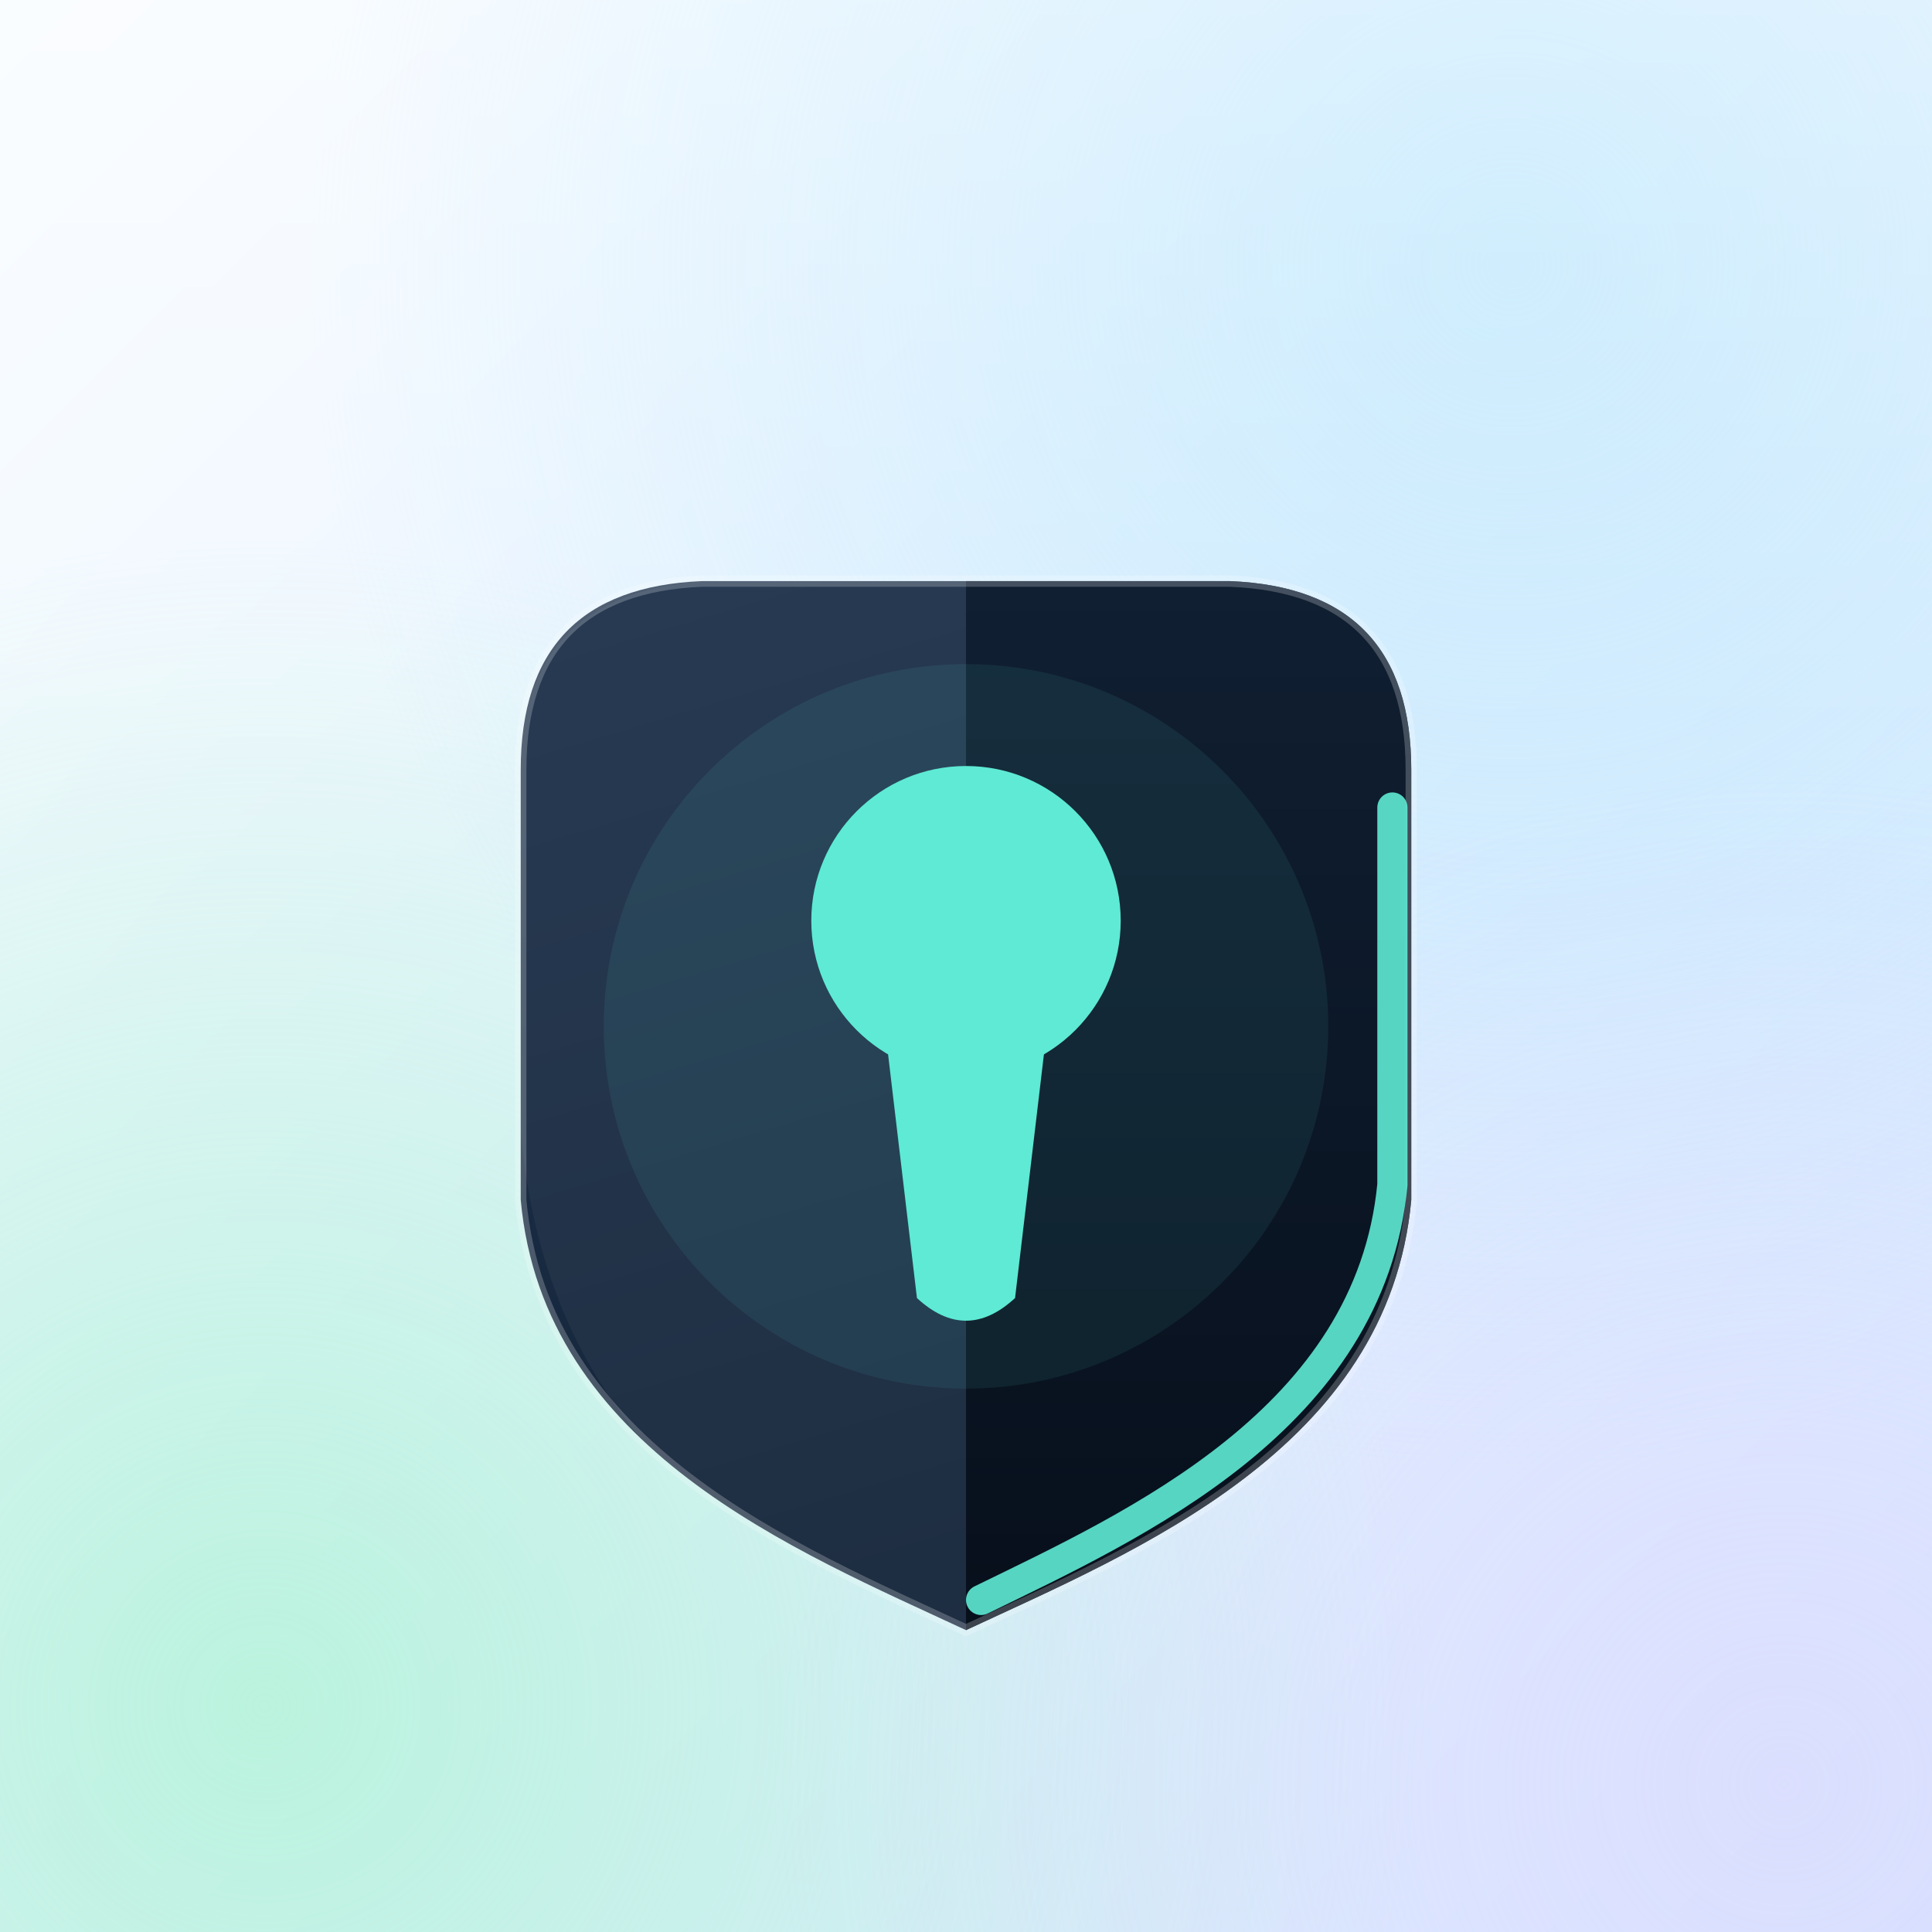
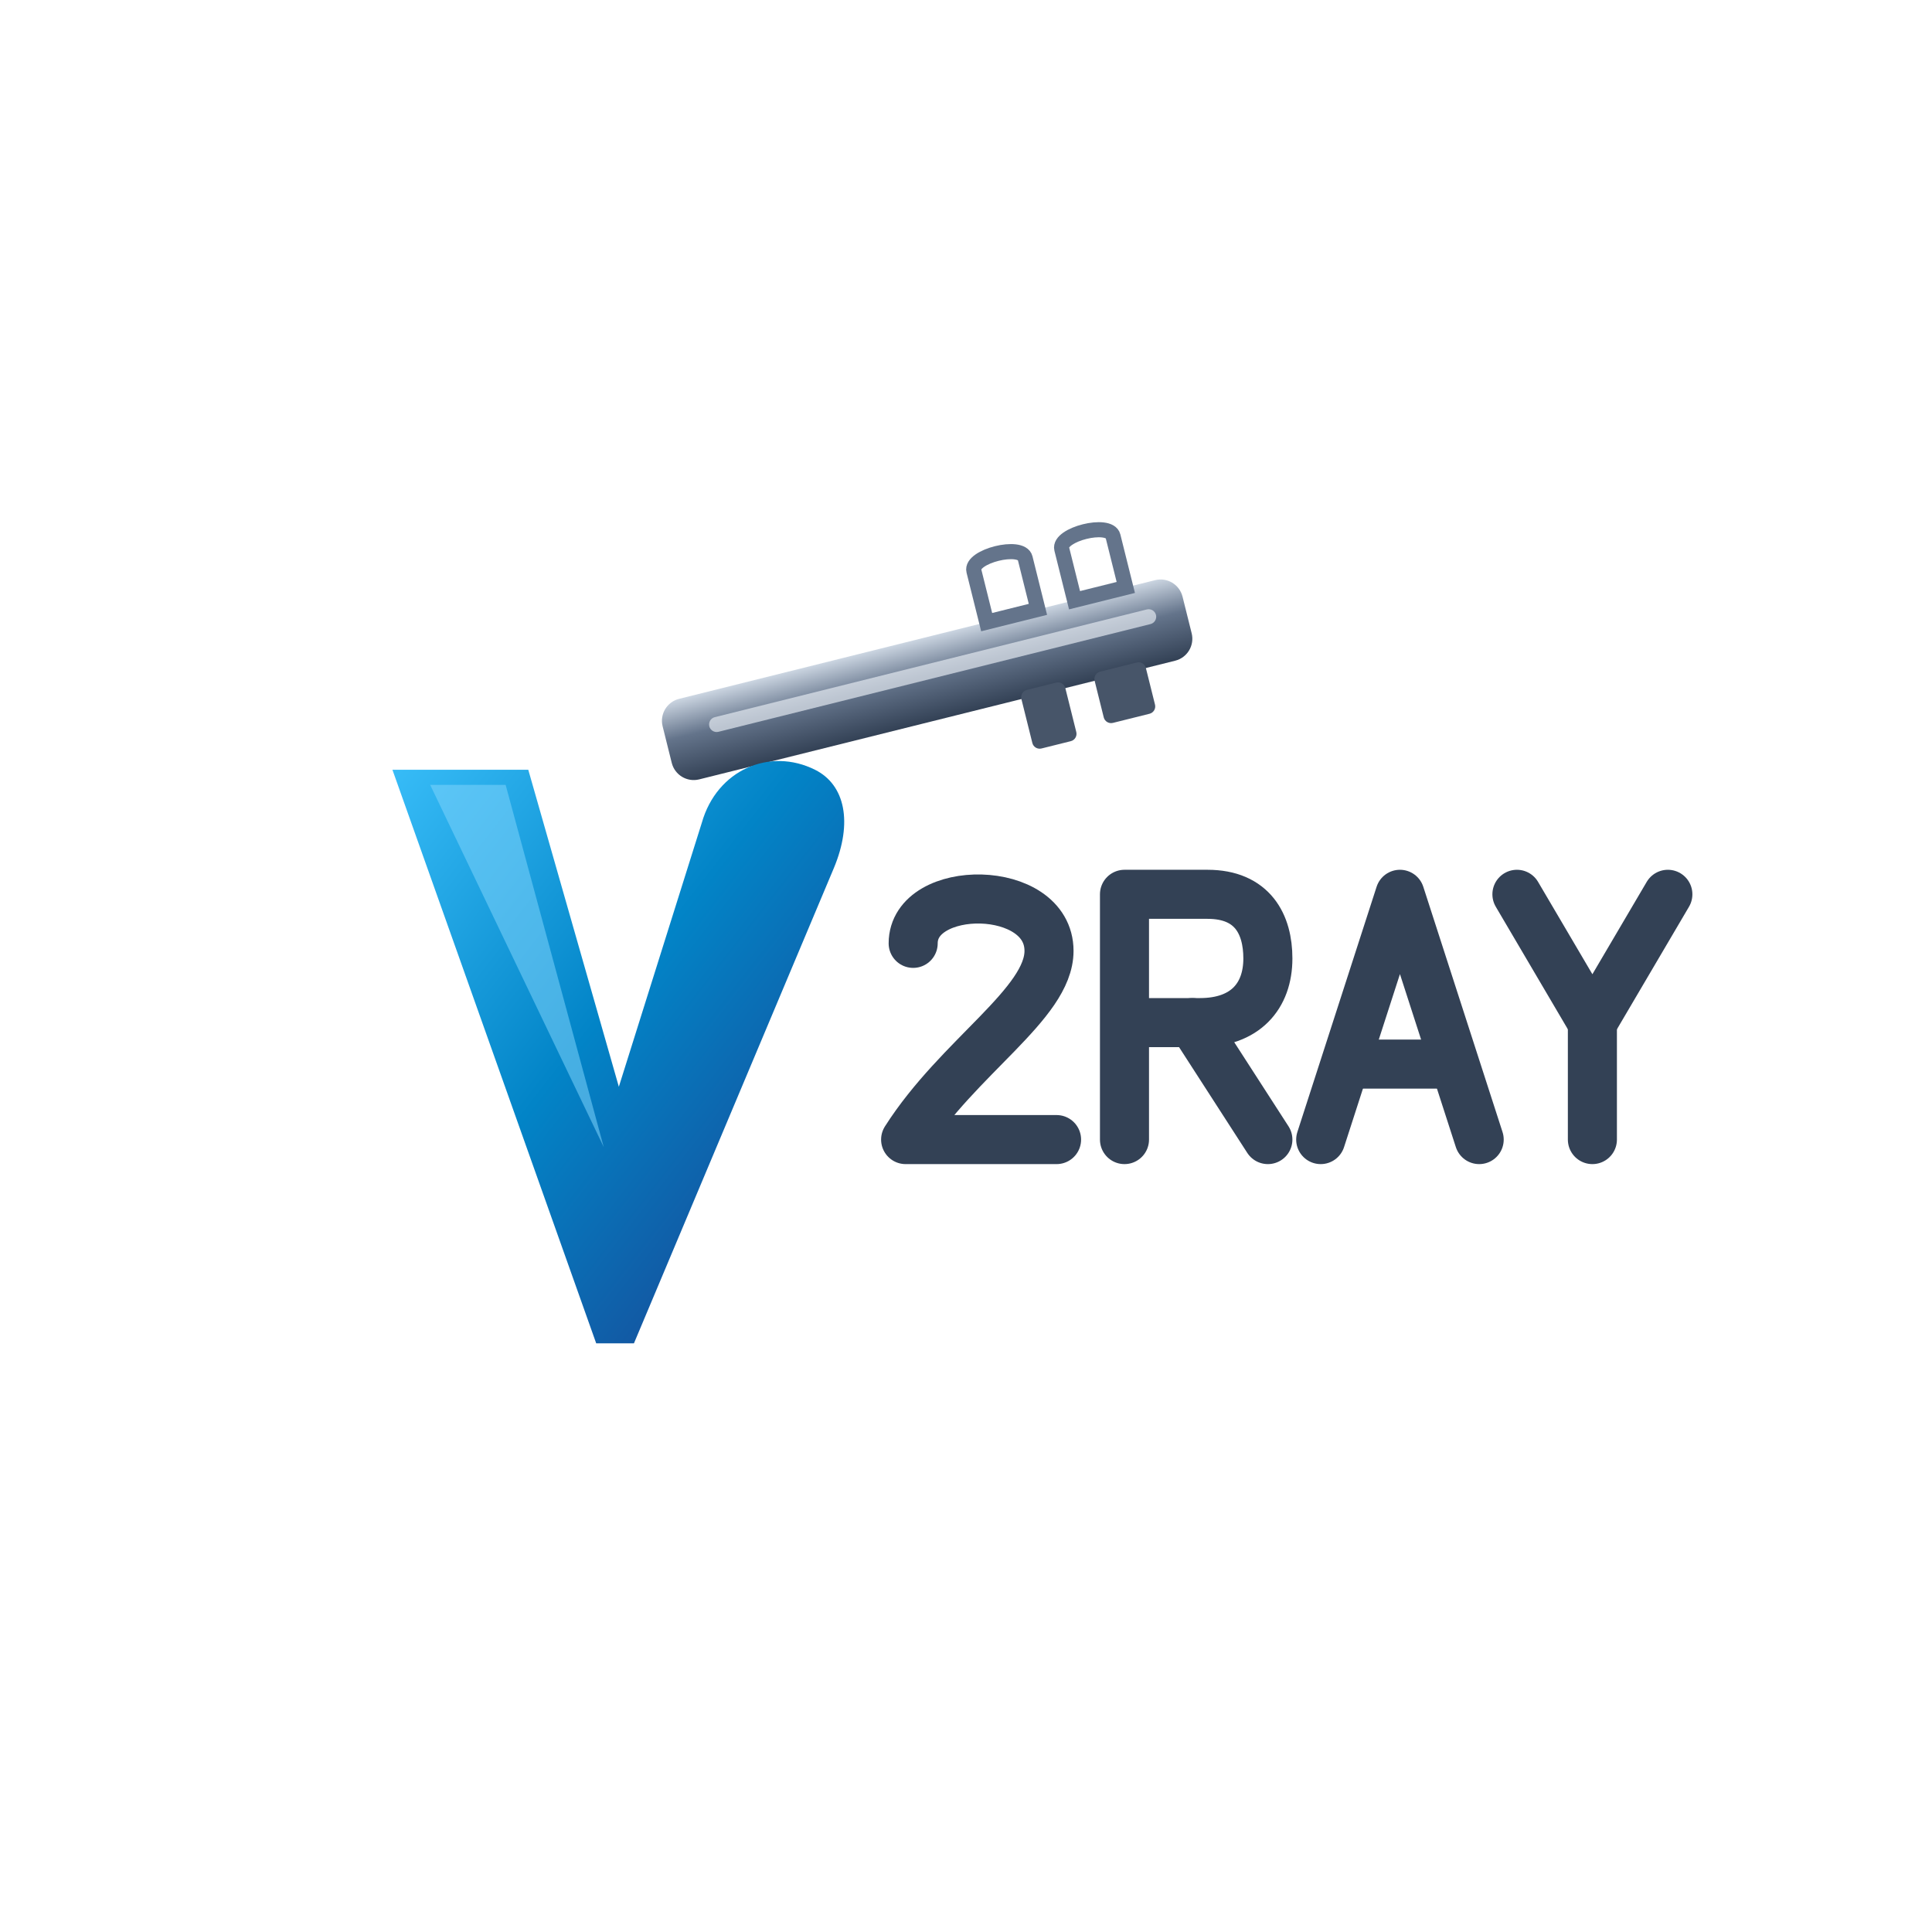
- <svg xmlns="http://www.w3.org/2000/svg" viewBox="0 0 512 512">
+ <svg xmlns="http://www.w3.org/2000/svg" viewBox="0 0 512 512" width="512" height="512">
  <defs>
-     <linearGradient id="ice" x1="0" y1="0" x2="1" y2="1">
-       <stop offset="0" stop-color="#F8FCFF" />
-       <stop offset="1" stop-color="#D6E8FF" />
+     <linearGradient id="vBlueGrad" x1="0%" y1="0%" x2="100%" y2="100%">
+       <stop offset="0%" stop-color="#38BDF8" />
+       <stop offset="45%" stop-color="#0284C7" />
+       <stop offset="100%" stop-color="#1E3A8A" />
    </linearGradient>
-     <radialGradient id="sky" cx="0.78" cy="0.14" r="0.62">
-       <stop offset="0" stop-color="#BAE6FD" stop-opacity=".85" />
-       <stop offset="1" stop-color="#BAE6FD" stop-opacity="0" />
-     </radialGradient>
-     <radialGradient id="mint" cx="0.14" cy="0.88" r="0.6">
-       <stop offset="0" stop-color="#A7F3D0" stop-opacity=".7" />
-       <stop offset="1" stop-color="#A7F3D0" stop-opacity="0" />
-     </radialGradient>
-     <radialGradient id="lav" cx="0.92" cy="0.92" r="0.52">
-       <stop offset="0" stop-color="#DDD6FE" stop-opacity=".55" />
-       <stop offset="1" stop-color="#DDD6FE" stop-opacity="0" />
-     </radialGradient>
-     <linearGradient id="left" x1="0" y1="0" x2=".3" y2="1">
-       <stop offset="0" stop-color="#243A56" />
-       <stop offset="1" stop-color="#122236" />
+     <linearGradient id="keySilver" x1="0%" y1="0%" x2="0%" y2="100%">
+       <stop offset="0%" stop-color="#CBD5E1" />
+       <stop offset="45%" stop-color="#64748B" />
+       <stop offset="100%" stop-color="#334155" />
    </linearGradient>
-     <linearGradient id="right" x1="0" y1="0" x2="0" y2="1">
-       <stop offset="0" stop-color="#101F32" />
-       <stop offset="1" stop-color="#070F1B" />
-     </linearGradient>
-     <linearGradient id="sheen" x1="0" y1="0" x2="0" y2="1">
-       <stop offset="0" stop-color="#FFFFFF" stop-opacity=".6" />
-       <stop offset="1" stop-color="#FFFFFF" stop-opacity="0" />
-     </linearGradient>
-     <clipPath id="shieldClip">
-       <path d="M256 432C301 411 368 384 374 318L374 204Q374 156 326 154L186 154Q138 156 138 204L138 318C144 384 211 411 256 432Z" />
-     </clipPath>
  </defs>
-   <rect width="512" height="512" fill="url(#ice)" />
-   <rect width="512" height="512" fill="url(#sky)" />
-   <rect width="512" height="512" fill="url(#mint)" />
-   <rect width="512" height="512" fill="url(#lav)" />
-   <rect width="512" height="240" fill="url(#sheen)" opacity=".55" />
-   <g clip-path="url(#shieldClip)">
-     <rect width="512" height="512" fill="url(#left)" />
-     <path d="M256 154L374 154L374 432L256 432Z" fill="url(#right)" />
-     <path d="M186 154L256 154L256 432L196 404C160 380 142 344 138 300L138 204Q138 158 186 154Z" fill="#FFFFFF" opacity=".045" />
-     <circle cx="256" cy="272" r="96" fill="#5EEAD4" opacity=".08" />
+   <rect x="0" y="0" width="512" height="512" fill="#FFFFFF" />
+   <g transform="rotate(-14, 195, 200)">
+     <rect x="178" y="182" width="142" height="22" rx="6" fill="url(#keySilver)" />
+     <rect x="190" y="189" width="122" height="4" rx="2" fill="#E2E8F0" opacity="0.7" />
+     <rect x="272" y="202" width="12" height="16" rx="2" fill="#475569" />
+     <rect x="292" y="202" width="14" height="14" rx="2" fill="#475569" />
+     <path d="M268 182 L268 168 C268 164 282 164 282 168 L282 182 Z" fill="none" stroke="#64748B" stroke-width="4" />
+     <path d="M292 182 L292 168 C292 164 306 164 306 168 L306 182 Z" fill="none" stroke="#64748B" stroke-width="4" />
  </g>
-   <path d="M256 432C301 411 368 384 374 318L374 204Q374 156 326 154L186 154Q138 156 138 204L138 318C144 384 211 411 256 432Z" fill="none" stroke="#FFFFFF" stroke-opacity=".22" stroke-width="3" />
-   <path d="M369 214L369 314C363 376 301 404 260 424" fill="none" stroke="#5EEAD4" stroke-width="8" stroke-linecap="round" opacity=".9" />
-   <circle cx="256" cy="244" r="41" fill="#5EEAD4" />
-   <path d="M234 268L278 268L269 344Q256 356 243 344Z" fill="#5EEAD4" />
+   <path d="M104 204 L140 204 L164 288 L186 218 C190 204 204 198 216 204 C224 208 226 218 221 230 L168 356 L158 356 L104 204 Z" fill="url(#vBlueGrad)" />
+   <path d="M114 208 L134 208 L160 304 L114 208 Z" fill="#7DD3FC" opacity="0.55" />
+   <g fill="none" stroke="#334155" stroke-width="13" stroke-linecap="round" stroke-linejoin="round">
+     <path d="M242 250 C242 234 278 234 278 252 C278 266 254 280 240 302 L280 302" />
+     <path d="M298 302 L298 237 L320 237 C332 237 336 245 336 254 C336 264 330 271 318 271 L298 271" />
+     <path d="M316 271 L336 302" />
+     <path d="M350 302 L371 237 L392 302" />
+     <path d="M358 282 L384 282" />
+     <path d="M402 237 L422 271 L442 237" />
+     <path d="M422 271 L422 302" />
+   </g>
</svg>
